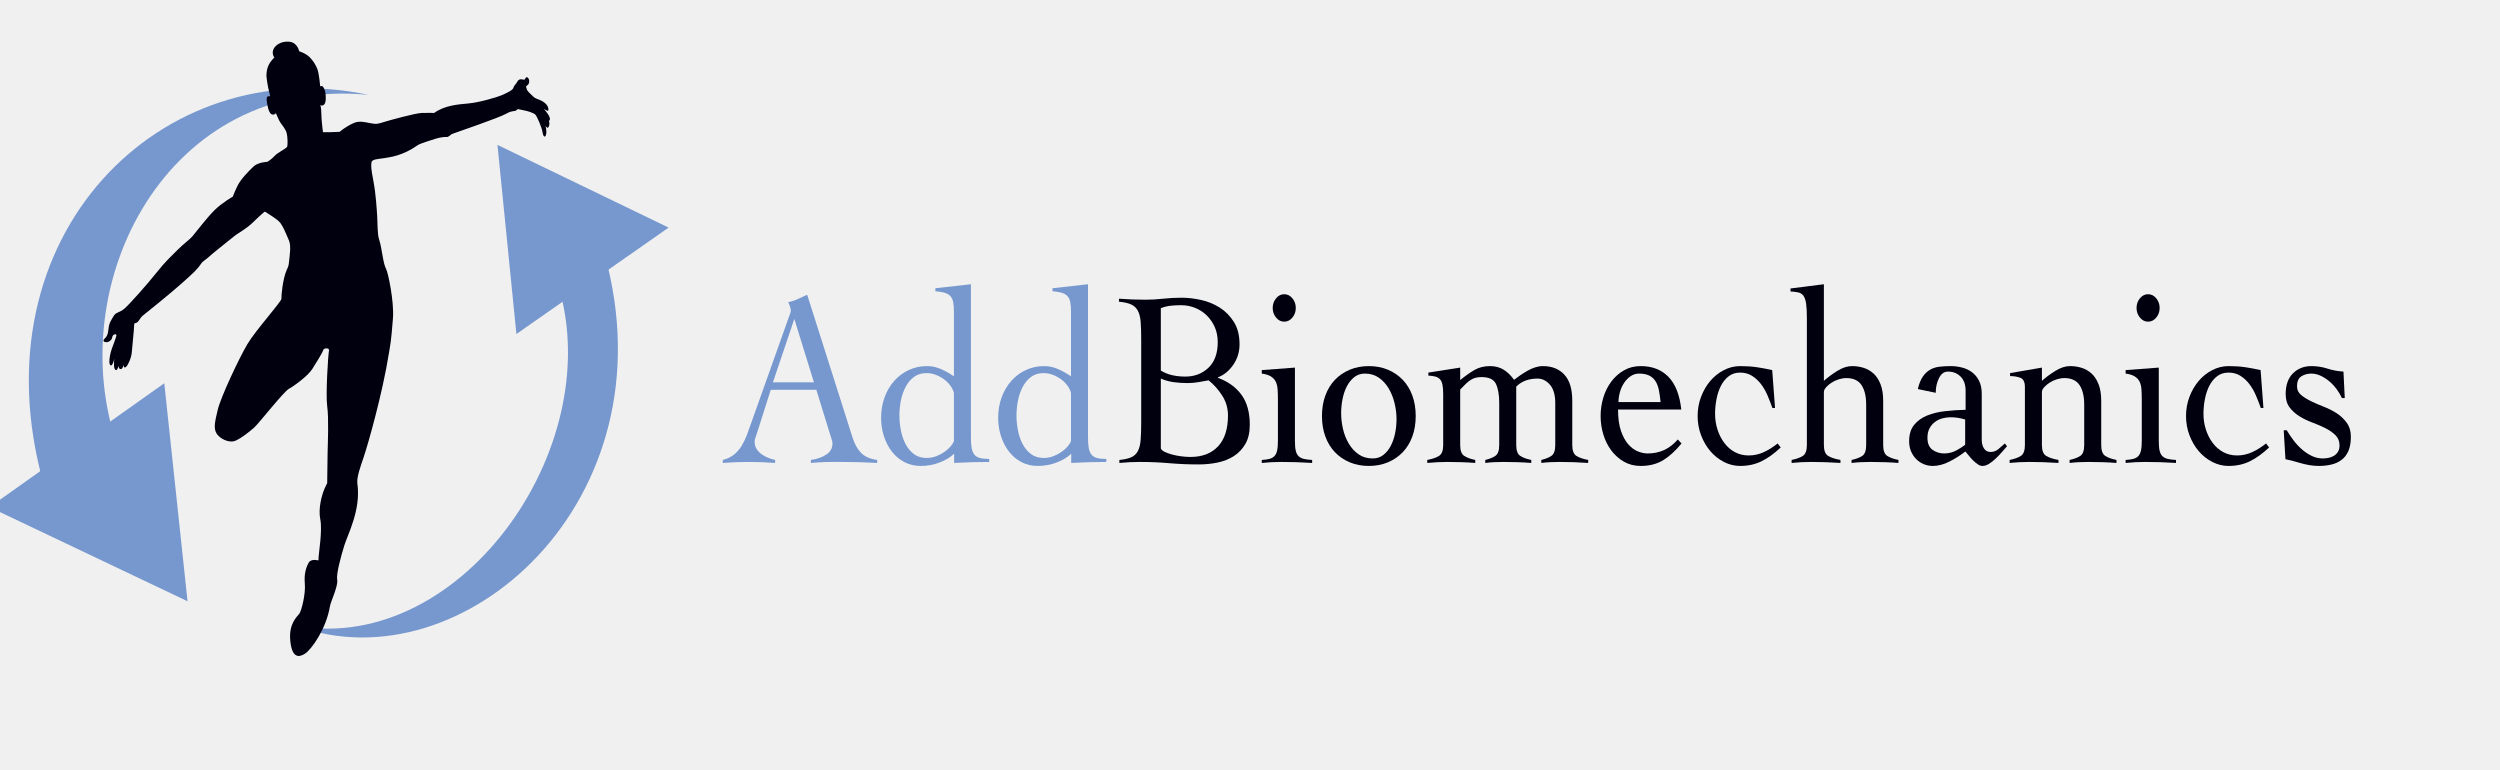
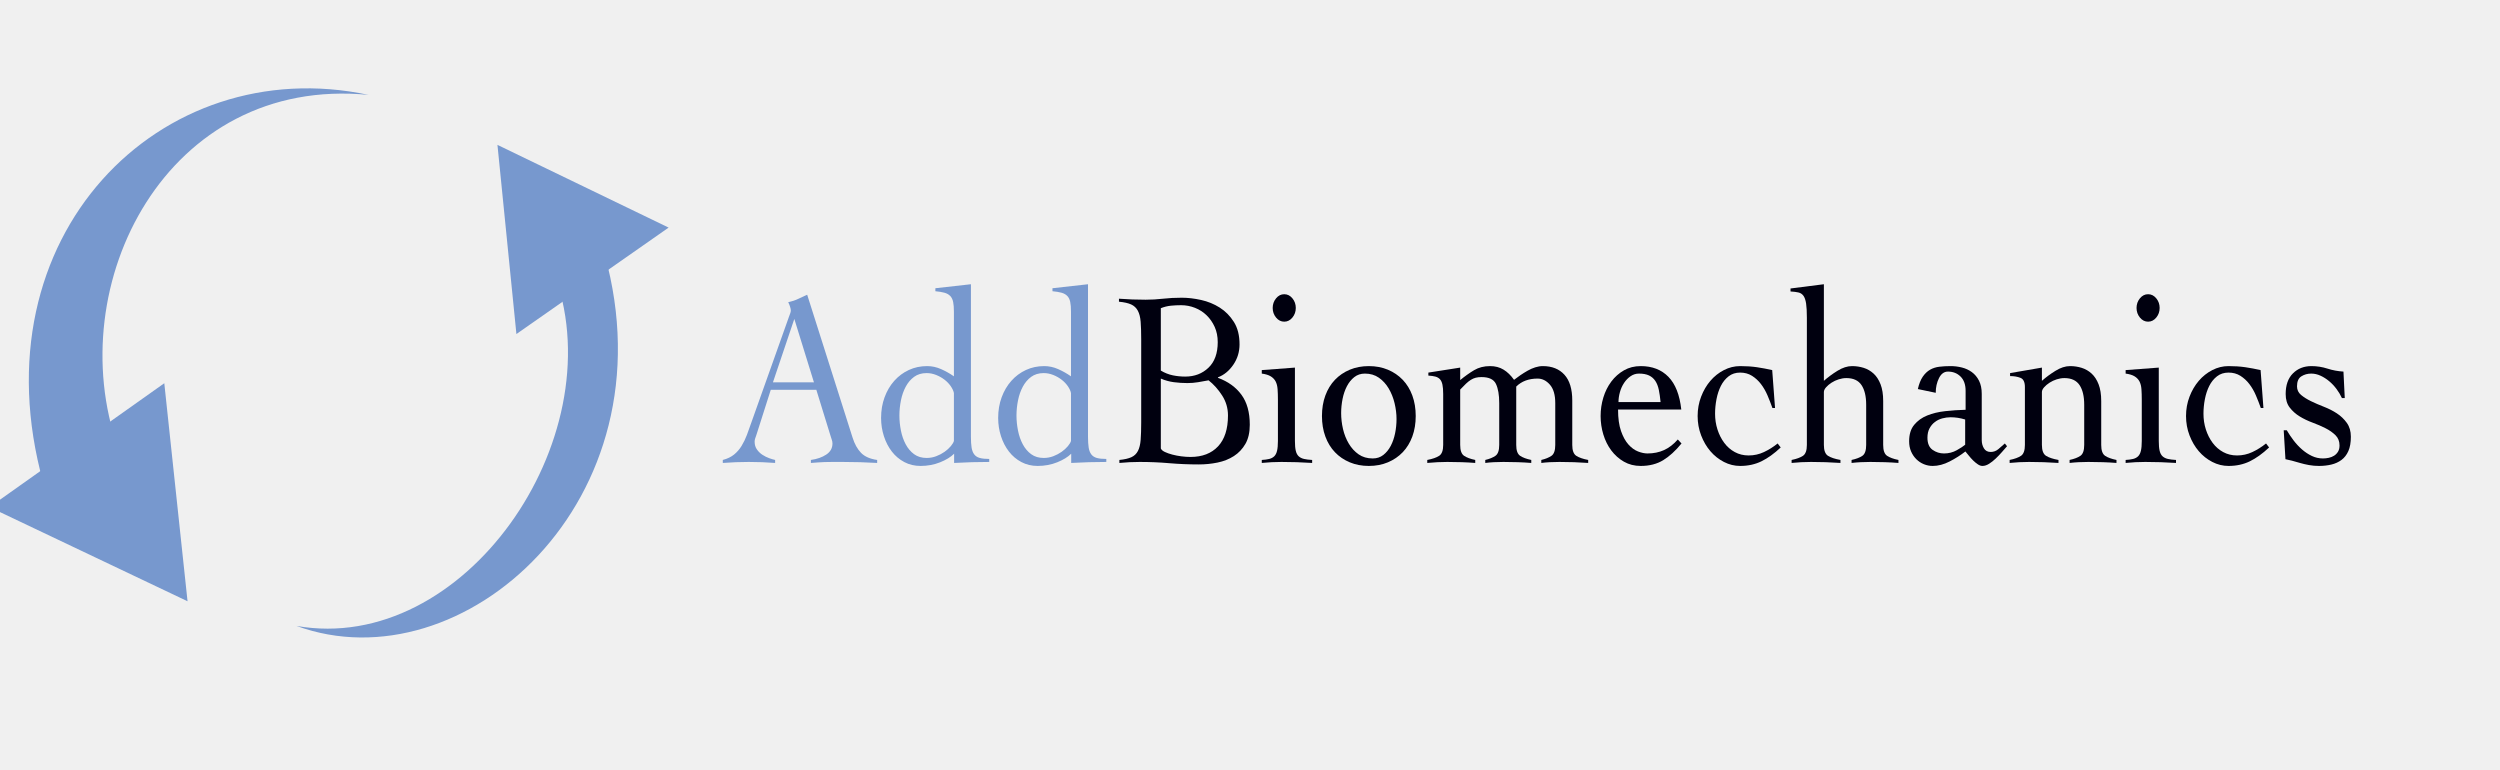
- <svg xmlns="http://www.w3.org/2000/svg" xmlns:xlink="http://www.w3.org/1999/xlink" width="562" height="173" viewBox="0 0 562 173" fill="none" version="1.1" id="svg3712">
+ <svg xmlns="http://www.w3.org/2000/svg" width="562" height="173" viewBox="0 0 562 173" fill="none" version="1.1" id="svg3712">
  <g clip-path="url(#clip0_123_2)" id="g3705">
    <path d="M42.16 135.165L-2.358 114L36.932 86.15L42.16 135.165Z" fill="#0D6EFD" id="path3663" style="fill:#7798ce;fill-opacity:1" />
    <path d="M82.86 21.331C37.542 16.91 13.649 63.867 26.489 100.546L9.723 108.494C-5.65 53.105 36.068 11.384 82.86 21.331Z" fill="#0D6EFD" id="path3665" style="fill:#7798ce;fill-opacity:1" />
    <path d="M111.827 32.567L150.306 51.163L116.088 75.091L111.827 32.567Z" fill="#0D6EFD" id="path3667" style="fill:#7798ce;fill-opacity:1" />
    <path d="M66.649 140.706C104.23 147.338 137.731 98.987 124.891 62.308L135.934 57.221C151.308 112.61 103.861 154.338 66.649 140.706Z" fill="#0D6EFD" id="path3669" style="fill:#7798ce;fill-opacity:1" />
    <path d="m 123.369,27.2 c 0.794,-0.486 -0.456,-1.956 -1.146,-2.765 0,0 1.009,0.784 1.055,0.304 0.052,-0.46 -0.163,-1.379 -1.575,-2.105 -0.781,-0.395 -1.302,-0.408 -1.849,-0.945 -0.547,-0.531 -1.296,-1.133 -1.432,-1.651 -0.137,-0.486 -0.345,-0.576 0.182,-0.913 0.345,-0.22 0.436,-0.874 0.319,-1.204 -0.247,-0.699 -0.684,-0.725 -0.866,-0.201 -0.091,0.278 -0.41,0.194 -0.736,0.117 -0.319,-0.058 -0.755,0.019 -0.957,0.408 -0.41,0.771 -0.794,0.913 -0.977,1.535 -0.117,0.505 -1.602,1.179 -2.552,1.606 -0.944,0.421 -5.065,1.651 -7.48,1.865 -2.396,0.22 -5.403,0.434 -7.76,2.143 0,0 -1.413,-0.058 -2.812,0 -1.393,0.045 -7.272,1.651 -8.47,2.033 -1.211,0.376 -1.686,0.55 -2.962,0.278 -1.296,-0.246 -2.604,-0.609 -3.835,-0.045 -1.979,0.881 -3.151,1.975 -3.151,1.975 0,0 -1.634,0.084 -2.22,0.084 h -1.549 c 0,0 -0.358,-2.869 -0.358,-4.119 0,-1.263 -0.221,-2.001 -0.221,-2.001 0,0 0.456,0.369 0.892,-0.155 0.436,-0.525 0.319,-1.71 0.273,-2.39 -0.046,-0.57 -0.462,-1.865 -0.977,-1.71 -0.117,0.045 -0.182,0.058 -0.221,0.071 0,-0.045 -0.273,-3.005 -0.658,-3.944 -0.345,-0.835 -0.892,-1.826 -1.823,-2.713 -0.534,-0.505 -1.361,-0.945 -2.233,-1.23 -0.182,-0.68 -0.736,-2.033 -2.279,-2.163 -1.868,-0.155 -3.45,0.9 -3.659,2.163 -0.091,0.661 0.117,1.114 0.345,1.379 -0.111,0.13 -0.234,0.246 -0.345,0.376 -1.048,1.146 -1.387,2.189 -1.439,3.659 -0.02,0.408 0.326,2.739 0.631,3.788 0.208,0.745 0.208,0.913 0.208,0.913 0,0 -0.736,-0.175 -0.781,0.453 -0.046,0.622 0.182,1.664 0.326,2.254 0.156,0.57 0.456,1.353 1.003,1.405 0.547,0.058 0.736,-0.324 0.736,-0.324 0,0 0.736,1.729 0.983,2.085 0.247,0.369 1.185,1.464 1.432,2.344 0.247,0.881 0.247,2.493 0.156,3.018 -0.091,0.525 -2.122,1.308 -2.936,2.254 -0.573,0.654 -1.549,1.25 -1.549,1.25 0,0 -2.07,0.058 -3.112,1.049 -1.029,0.984 -2.851,2.81 -3.587,4.319 -0.736,1.509 -1.068,2.454 -1.068,2.454 0,0 -2.396,1.36 -4.075,3.005 -1.686,1.664 -4.036,4.753 -5.039,5.958 -0.521,0.622 -1.934,1.638 -3.21,2.914 -1.575,1.6 -2.715,2.545 -4.863,5.252 -2.148,2.713 -6.068,7.078 -7.161,8.036 -1.113,0.958 -1.894,0.771 -2.415,1.638 -0.566,0.971 -1.055,1.554 -1.185,2.934 -0.072,0.855 -0.221,1.224 -0.384,1.58 -0.221,0.453 -0.71,0.706 -0.736,1.004 -0.026,0.324 0.384,0.369 0.592,0.408 0.319,0.058 1.211,-0.278 1.348,-1.03 0.156,-0.945 0.977,-0.835 0.977,-0.576 0,0.259 -0.703,2.189 -1.029,3.031 -0.397,1.056 -0.592,2.415 -0.573,3.044 0.02,0.486 0.254,1.004 0.573,0.622 0.345,-0.376 0.534,-1.379 0.534,-1.379 0,0 -0.091,0.945 -0.052,1.684 0.072,0.926 0.671,1.425 1.009,-0.104 0,0 0,0.771 0.508,0.751 0.495,-0.026 0.631,-1.075 0.631,-1.075 -0.052,0.706 0.273,0.945 0.703,0.421 0.293,-0.35 1.055,-1.859 1.146,-3.193 0.091,-1.334 0.508,-4.993 0.508,-5.783 0,-0.797 0.117,-0.635 0.547,-0.797 0.482,-0.155 0.755,-1.056 1.393,-1.58 0.645,-0.531 6.022,-4.818 8.574,-7.097 2.741,-2.454 3.626,-3.206 4.557,-4.604 0.326,-0.525 1.081,-0.9 1.732,-1.515 0.658,-0.654 4.388,-3.568 5.54,-4.52 1.146,-0.958 2.812,-1.684 4.446,-3.309 1.634,-1.606 2.598,-2.364 2.598,-2.364 0,0 2.324,1.405 3.177,2.208 0.866,0.809 1.686,3.031 2.253,4.293 0.547,1.276 0.117,3.523 0.026,4.695 -0.111,1.179 -0.247,1.289 -0.508,1.859 -0.931,2.085 -1.256,5.899 -1.211,6.534 0.052,0.622 -5.814,7.097 -7.669,10.238 -1.868,3.16 -6.002,11.948 -6.653,14.745 -0.631,2.694 -0.983,4.099 -0.273,5.291 0.703,1.204 2.897,2.292 4.316,1.625 1.432,-0.661 2.878,-1.839 4.154,-2.934 0.931,-0.797 6.666,-8.108 7.786,-8.697 1.12,-0.596 4.316,-2.934 5.254,-4.436 1.055,-1.71 2.194,-3.439 2.526,-4.378 0.137,-0.369 1.413,-0.479 1.25,0.22 -0.182,0.699 -0.781,9.966 -0.397,12.556 0.371,2.59 0.137,8.218 0.085,10.394 -0.052,2.189 -0.052,5.673 -0.091,6.774 -0.02,0.259 0.085,-0.233 -0.566,1.23 -0.645,1.451 -1.497,4.552 -0.983,6.987 0.495,2.454 -0.358,7.654 -0.384,8.438 l -0.026,0.784 c 0,0 -1.602,-0.46 -2.168,0.46 -0.547,0.913 -1.113,2.454 -0.905,4.727 0.221,2.279 -0.729,6.074 -1.211,6.754 -0.462,0.68 -2.441,2.176 -2.057,6.107 0.371,3.918 1.934,3.834 3.372,2.869 1.439,-0.971 4.726,-5.569 5.553,-10.653 0.163,-0.984 1.868,-4.54 1.621,-5.874 -0.247,-1.353 0.846,-5.291 1.602,-7.758 0.755,-2.48 3.769,-7.991 2.936,-13.89 -0.189,-1.425 0.703,-3.86 1.328,-5.699 1.12,-3.244 4.362,-14.862 5.722,-23.403 0.358,-2.26 0.495,-2.318 0.944,-8.036 0.299,-3.743 -1.081,-10.277 -1.523,-11.093 -0.768,-1.438 -0.866,-4.436 -1.595,-6.702 -0.41,-1.263 -0.326,-3.898 -0.43,-5.304 -0.091,-1.405 -0.293,-4.954 -0.84,-7.777 -0.547,-2.81 -0.547,-3.49 -0.436,-4.222 0.091,-0.725 1.602,-0.745 2.871,-0.945 1.25,-0.22 4.075,-0.46 7.571,-2.94 0.456,-0.33 3.06,-1.133 3.906,-1.399 0.846,-0.278 1.979,-0.46 2.487,-0.408 0.495,0.058 0.931,-0.505 1.23,-0.661 0.293,-0.155 10.683,-3.639 12.409,-4.669 1.191,-0.706 1.849,-0.33 2.142,-0.725 0.273,-0.369 0.534,-0.13 1.484,0.026 0.957,0.155 2.305,0.596 2.715,0.971 0.397,0.376 1.523,3.044 1.621,3.918 0.111,0.881 0.521,1.425 0.768,0.725 0.299,-0.874 -0.091,-2.105 -0.091,-2.105 0,0 0.117,0.22 0.371,0.421 0.254,0.22 0.729,-0.706 0.41,-1.476" id="svg_29" style="fill:url(#linearGradient7063);fill-opacity:1;stroke-width:0.649" />
    <g id="g3536" transform="matrix(1.531729,0,0,1.75336,154.9626,-305.0196)">
      <path d="m 15.407,214.853 -3.137,8.128 h 6.017 z m -3.456,9.088 -2.112,5.792 c -0.065,0.171 -0.124,0.32 -0.177,0.448 -0.053,0.128 -0.079,0.267 -0.079,0.416 0,0.384 0.112,0.715 0.336,0.992 0.224,0.277 0.496,0.507 0.816,0.688 0.319,0.181 0.649,0.325 0.992,0.432 0.34,0.107 0.629,0.181 0.864,0.224 v 0.384 c -0.64,-0.043 -1.28,-0.075 -1.92,-0.096 -0.64,-0.021 -1.292,-0.032 -1.953,-0.032 -0.639,0 -1.263,0.011 -1.871,0.032 -0.608,0.021 -1.253,0.053 -1.936,0.096 v -0.384 c 0.66,-0.149 1.211,-0.379 1.648,-0.688 0.436,-0.309 0.805,-0.677 1.103,-1.104 0.3,-0.427 0.56,-0.896 0.784,-1.408 0.225,-0.512 0.443,-1.045 0.656,-1.6 l 5.537,-13.6 c 0.064,-0.149 0.123,-0.288 0.176,-0.416 0.053,-0.128 0.08,-0.245 0.08,-0.352 0,-0.107 -0.037,-0.267 -0.112,-0.48 -0.075,-0.213 -0.167,-0.405 -0.272,-0.576 0.555,-0.107 1.035,-0.245 1.44,-0.416 0.405,-0.171 0.853,-0.352 1.344,-0.544 l 6.656,18.304 c 0.299,0.832 0.713,1.488 1.248,1.968 0.532,0.48 1.323,0.784 2.368,0.912 v 0.384 c -0.855,-0.043 -1.691,-0.075 -2.513,-0.096 -0.82,-0.021 -1.679,-0.032 -2.575,-0.032 h -1.504 c -0.428,0 -0.812,0.005 -1.152,0.016 -0.341,0.011 -0.667,0.027 -0.976,0.048 -0.309,0.021 -0.645,0.043 -1.008,0.064 v -0.384 c 0.896,-0.107 1.648,-0.336 2.256,-0.688 0.608,-0.352 0.912,-0.827 0.912,-1.424 0,-0.171 -0.037,-0.341 -0.112,-0.512 -0.075,-0.171 -0.133,-0.331 -0.177,-0.48 l -2.079,-5.888 z" fill="#ffffff" id="path364" style="fill:#7798ce;fill-opacity:1;stroke-width:1.333" />
      <path d="m 38.83,224.357 c -0.064,-0.277 -0.219,-0.571 -0.464,-0.88 -0.245,-0.309 -0.549,-0.587 -0.912,-0.832 -0.364,-0.245 -0.773,-0.448 -1.232,-0.608 -0.46,-0.16 -0.923,-0.24 -1.392,-0.24 -0.725,0 -1.339,0.16 -1.84,0.48 -0.501,0.32 -0.912,0.741 -1.232,1.264 -0.32,0.523 -0.556,1.109 -0.704,1.76 -0.149,0.651 -0.224,1.296 -0.224,1.936 0,0.64 0.075,1.285 0.224,1.936 0.148,0.651 0.384,1.237 0.704,1.76 0.32,0.523 0.731,0.944 1.232,1.264 0.501,0.32 1.115,0.48 1.84,0.48 0.491,0 0.96,-0.075 1.408,-0.224 0.448,-0.149 0.852,-0.336 1.216,-0.56 0.363,-0.224 0.667,-0.464 0.912,-0.72 0.245,-0.256 0.4,-0.48 0.464,-0.672 z m 2.496,5.6 c 0,0.555 0.032,1.013 0.096,1.376 0.064,0.363 0.192,0.656 0.383,0.88 0.193,0.224 0.465,0.379 0.817,0.464 0.351,0.085 0.816,0.128 1.392,0.128 v 0.384 c -0.853,0 -1.703,0.011 -2.545,0.032 -0.841,0.021 -1.711,0.053 -2.608,0.096 v -1.184 c -0.491,0.427 -1.177,0.795 -2.063,1.104 -0.885,0.309 -1.84,0.464 -2.864,0.464 -0.875,0 -1.669,-0.165 -2.384,-0.496 -0.715,-0.331 -1.323,-0.779 -1.824,-1.344 -0.501,-0.565 -0.891,-1.221 -1.168,-1.968 -0.277,-0.747 -0.416,-1.525 -0.416,-2.336 0,-0.96 0.169,-1.845 0.512,-2.656 0.341,-0.811 0.815,-1.515 1.424,-2.112 0.608,-0.597 1.323,-1.061 2.144,-1.392 0.82,-0.331 1.712,-0.496 2.672,-0.496 0.704,0 1.387,0.128 2.048,0.384 0.661,0.256 1.291,0.565 1.888,0.928 v -8.288 c 0,-0.512 -0.037,-0.928 -0.112,-1.248 -0.076,-0.32 -0.219,-0.576 -0.432,-0.768 -0.213,-0.192 -0.496,-0.331 -0.848,-0.416 -0.352,-0.085 -0.796,-0.149 -1.328,-0.192 v -0.384 l 5.216,-0.512 z" fill="#ffffff" id="path366" style="fill:#7798ce;fill-opacity:1;stroke-width:1.333" />
      <path d="m 56.013,224.357 c -0.064,-0.277 -0.219,-0.571 -0.464,-0.88 -0.245,-0.309 -0.549,-0.587 -0.912,-0.832 -0.364,-0.245 -0.773,-0.448 -1.232,-0.608 -0.46,-0.16 -0.923,-0.24 -1.392,-0.24 -0.725,0 -1.339,0.16 -1.84,0.48 -0.501,0.32 -0.912,0.741 -1.232,1.264 -0.32,0.523 -0.556,1.109 -0.704,1.76 -0.149,0.651 -0.224,1.296 -0.224,1.936 0,0.64 0.075,1.285 0.224,1.936 0.148,0.651 0.384,1.237 0.704,1.76 0.32,0.523 0.731,0.944 1.232,1.264 0.501,0.32 1.115,0.48 1.84,0.48 0.491,0 0.96,-0.075 1.408,-0.224 0.448,-0.149 0.852,-0.336 1.216,-0.56 0.363,-0.224 0.667,-0.464 0.912,-0.72 0.245,-0.256 0.4,-0.48 0.464,-0.672 z m 2.496,5.6 c 0,0.555 0.032,1.013 0.096,1.376 0.064,0.363 0.192,0.656 0.383,0.88 0.193,0.224 0.465,0.379 0.817,0.464 0.351,0.085 0.816,0.128 1.392,0.128 v 0.384 c -0.853,0 -1.703,0.011 -2.545,0.032 -0.841,0.021 -1.711,0.053 -2.608,0.096 v -1.184 c -0.491,0.427 -1.177,0.795 -2.063,1.104 -0.885,0.309 -1.84,0.464 -2.864,0.464 -0.875,0 -1.669,-0.165 -2.384,-0.496 -0.715,-0.331 -1.323,-0.779 -1.824,-1.344 -0.501,-0.565 -0.891,-1.221 -1.168,-1.968 -0.277,-0.747 -0.416,-1.525 -0.416,-2.336 0,-0.96 0.169,-1.845 0.512,-2.656 0.341,-0.811 0.815,-1.515 1.424,-2.112 0.608,-0.597 1.323,-1.061 2.144,-1.392 0.82,-0.331 1.712,-0.496 2.672,-0.496 0.704,0 1.387,0.128 2.048,0.384 0.661,0.256 1.291,0.565 1.888,0.928 v -8.288 c 0,-0.512 -0.037,-0.928 -0.112,-1.248 -0.076,-0.32 -0.219,-0.576 -0.432,-0.768 -0.213,-0.192 -0.496,-0.331 -0.848,-0.416 -0.352,-0.085 -0.796,-0.149 -1.328,-0.192 v -0.384 l 5.216,-0.512 z" fill="#ffffff" id="path368" style="fill:#7798ce;fill-opacity:1;stroke-width:1.333" />
      <path d="m 69.197,231.461 c 0.084,0.171 0.283,0.32 0.592,0.448 0.309,0.128 0.672,0.24 1.088,0.336 0.416,0.096 0.857,0.171 1.328,0.224 0.468,0.053 0.916,0.08 1.344,0.08 1.728,0 3.076,-0.453 4.048,-1.36 0.969,-0.907 1.456,-2.224 1.456,-3.952 0,-0.939 -0.288,-1.797 -0.864,-2.576 -0.576,-0.779 -1.239,-1.424 -1.984,-1.936 -0.512,0.085 -1.024,0.165 -1.536,0.24 -0.512,0.075 -1.035,0.112 -1.568,0.112 -0.661,0 -1.323,-0.037 -1.985,-0.112 -0.661,-0.075 -1.3,-0.229 -1.919,-0.464 z m 0,-9.984 c 0.576,0.299 1.163,0.501 1.76,0.608 0.597,0.107 1.205,0.16 1.824,0.16 1.365,0 2.5,-0.379 3.408,-1.136 0.907,-0.757 1.36,-1.851 1.36,-3.28 0,-0.725 -0.151,-1.376 -0.448,-1.952 -0.299,-0.576 -0.693,-1.072 -1.184,-1.488 -0.491,-0.416 -1.061,-0.736 -1.712,-0.96 -0.651,-0.224 -1.328,-0.336 -2.033,-0.336 -0.511,0 -1.012,0.021 -1.503,0.064 -0.492,0.043 -0.981,0.149 -1.472,0.32 z m -2.88,-4.032 c 0,-0.896 -0.028,-1.637 -0.08,-2.224 -0.053,-0.587 -0.192,-1.061 -0.416,-1.424 -0.224,-0.363 -0.549,-0.629 -0.976,-0.8 -0.427,-0.171 -1.024,-0.288 -1.792,-0.352 v -0.384 c 0.661,0.043 1.312,0.075 1.951,0.096 0.641,0.021 1.292,0.032 1.953,0.032 0.853,0 1.707,-0.043 2.56,-0.128 0.853,-0.085 1.769,-0.128 2.752,-0.128 0.896,0 1.84,0.096 2.832,0.288 0.992,0.192 1.903,0.517 2.735,0.976 0.833,0.459 1.527,1.072 2.081,1.84 0.555,0.768 0.832,1.728 0.832,2.88 0,0.96 -0.304,1.829 -0.913,2.608 -0.608,0.779 -1.359,1.317 -2.255,1.616 v 0.064 c 1.472,0.469 2.619,1.189 3.44,2.16 0.82,0.971 1.232,2.256 1.232,3.856 0,0.981 -0.213,1.797 -0.64,2.448 -0.428,0.651 -0.992,1.173 -1.696,1.568 -0.704,0.395 -1.504,0.672 -2.4,0.832 -0.896,0.16 -1.813,0.24 -2.752,0.24 -1.472,0 -2.919,-0.053 -4.336,-0.16 -1.42,-0.108 -2.864,-0.16 -4.336,-0.16 -0.491,0 -0.987,0.011 -1.488,0.032 -0.501,0.02 -0.997,0.053 -1.489,0.096 v -0.384 c 0.748,-0.064 1.333,-0.181 1.761,-0.352 0.427,-0.171 0.745,-0.437 0.959,-0.8 0.215,-0.363 0.348,-0.837 0.401,-1.424 0.052,-0.587 0.08,-1.328 0.08,-2.224 z" id="path370" style="fill:#00000f;fill-opacity:1;stroke-width:1.333" />
      <path d="m 87.309,211.685 c 0.471,0 0.869,0.176 1.2,0.528 0.331,0.352 0.496,0.763 0.496,1.232 0,0.469 -0.165,0.88 -0.496,1.232 -0.331,0.352 -0.729,0.528 -1.2,0.528 -0.469,0 -0.868,-0.176 -1.199,-0.528 -0.331,-0.352 -0.496,-0.763 -0.496,-1.232 0,-0.469 0.165,-0.88 0.496,-1.232 0.331,-0.352 0.729,-0.528 1.199,-0.528 m -0.927,13.536 c 0,-0.512 -0.017,-0.965 -0.048,-1.36 -0.033,-0.395 -0.129,-0.725 -0.288,-0.992 -0.16,-0.267 -0.401,-0.485 -0.72,-0.656 -0.321,-0.171 -0.759,-0.288 -1.313,-0.352 v -0.448 l 4.865,-0.32 v 9.408 c 0,0.533 0.041,0.955 0.127,1.264 0.085,0.309 0.229,0.544 0.433,0.704 0.201,0.16 0.463,0.272 0.784,0.336 0.32,0.064 0.715,0.107 1.183,0.128 v 0.384 c -0.747,-0.043 -1.499,-0.076 -2.256,-0.096 -0.757,-0.021 -1.509,-0.032 -2.256,-0.032 -0.491,0 -0.971,0.011 -1.44,0.032 -0.469,0.02 -0.949,0.053 -1.44,0.096 v -0.384 c 0.428,-0.021 0.789,-0.064 1.089,-0.128 0.297,-0.064 0.543,-0.176 0.735,-0.336 0.192,-0.16 0.332,-0.395 0.416,-0.704 0.085,-0.309 0.129,-0.731 0.129,-1.264 z" id="path372" style="fill:#00000f;fill-opacity:1;stroke-width:1.333" />
      <path d="m 99.149,221.861 c -0.597,0 -1.115,0.149 -1.552,0.448 -0.437,0.3 -0.8,0.688 -1.087,1.168 -0.288,0.48 -0.501,1.024 -0.641,1.632 -0.137,0.608 -0.207,1.211 -0.207,1.808 0,0.683 0.089,1.365 0.271,2.048 0.181,0.683 0.465,1.307 0.849,1.872 0.384,0.565 0.863,1.024 1.44,1.376 0.575,0.352 1.268,0.528 2.079,0.528 0.597,0 1.115,-0.149 1.552,-0.448 0.437,-0.299 0.8,-0.688 1.089,-1.168 0.288,-0.48 0.5,-1.019 0.639,-1.616 0.139,-0.596 0.208,-1.204 0.208,-1.824 0,-0.66 -0.096,-1.339 -0.287,-2.032 -0.193,-0.693 -0.481,-1.323 -0.865,-1.888 -0.384,-0.565 -0.863,-1.024 -1.44,-1.376 -0.576,-0.352 -1.259,-0.528 -2.048,-0.528 m 0.577,-0.96 c 1.023,0 1.956,0.155 2.799,0.464 0.843,0.309 1.568,0.741 2.176,1.296 0.608,0.555 1.077,1.228 1.409,2.016 0.329,0.789 0.496,1.664 0.496,2.624 0,0.96 -0.167,1.836 -0.496,2.624 -0.332,0.789 -0.801,1.461 -1.409,2.016 -0.608,0.556 -1.333,0.987 -2.176,1.296 -0.843,0.309 -1.776,0.464 -2.799,0.464 -1.025,0 -1.959,-0.155 -2.801,-0.464 -0.843,-0.309 -1.568,-0.74 -2.176,-1.296 -0.608,-0.555 -1.076,-1.227 -1.407,-2.016 -0.332,-0.788 -0.497,-1.664 -0.497,-2.624 0,-0.96 0.165,-1.835 0.497,-2.624 0.331,-0.788 0.799,-1.461 1.407,-2.016 0.608,-0.555 1.333,-0.987 2.176,-1.296 0.843,-0.309 1.776,-0.464 2.801,-0.464" id="path374" style="fill:#00000f;fill-opacity:1;stroke-width:1.333" />
      <path d="m 113.133,231.013 c 0,0.704 0.192,1.168 0.576,1.392 0.384,0.224 0.928,0.4 1.632,0.528 v 0.384 c -0.62,-0.043 -1.275,-0.076 -1.968,-0.096 -0.693,-0.021 -1.403,-0.032 -2.128,-0.032 -0.491,0 -0.972,0.011 -1.44,0.032 -0.469,0.02 -0.972,0.053 -1.504,0.096 v -0.384 c 0.768,-0.128 1.349,-0.304 1.744,-0.528 0.393,-0.224 0.592,-0.688 0.592,-1.392 v -6.528 c 0,-0.512 -0.037,-0.917 -0.112,-1.216 -0.076,-0.299 -0.197,-0.528 -0.368,-0.688 -0.171,-0.16 -0.395,-0.272 -0.672,-0.336 -0.277,-0.064 -0.619,-0.107 -1.024,-0.128 v -0.384 l 4.672,-0.64 v 1.6 c 0.683,-0.491 1.36,-0.912 2.032,-1.264 0.672,-0.352 1.456,-0.528 2.352,-0.528 0.747,0 1.403,0.149 1.968,0.448 0.564,0.299 1.083,0.736 1.552,1.312 0.277,-0.192 0.587,-0.389 0.928,-0.592 0.341,-0.203 0.693,-0.395 1.056,-0.576 0.361,-0.181 0.736,-0.325 1.12,-0.432 0.384,-0.107 0.757,-0.16 1.12,-0.16 1.344,0 2.4,0.368 3.168,1.104 0.768,0.736 1.152,1.84 1.152,3.312 v 5.696 c 0,0.704 0.196,1.168 0.592,1.392 0.395,0.224 0.976,0.4 1.744,0.528 v 0.384 c -0.683,-0.043 -1.376,-0.076 -2.08,-0.096 -0.704,-0.021 -1.419,-0.032 -2.144,-0.032 -0.491,0 -0.96,0.011 -1.408,0.032 -0.448,0.02 -0.864,0.053 -1.248,0.096 v -0.384 c 0.619,-0.128 1.115,-0.304 1.488,-0.528 0.373,-0.224 0.56,-0.688 0.56,-1.392 v -5.376 c 0,-1.045 -0.261,-1.829 -0.784,-2.352 -0.524,-0.523 -1.125,-0.784 -1.808,-0.784 -1.301,0 -2.347,0.341 -3.136,1.024 v 7.488 c 0,0.704 0.192,1.168 0.576,1.392 0.384,0.224 0.928,0.4 1.632,0.528 v 0.384 c -0.62,-0.043 -1.275,-0.076 -1.968,-0.096 -0.693,-0.021 -1.403,-0.032 -2.128,-0.032 -0.491,0 -0.96,0.011 -1.408,0.032 -0.448,0.02 -0.864,0.053 -1.248,0.096 v -0.384 c 0.619,-0.128 1.115,-0.304 1.488,-0.528 0.372,-0.224 0.56,-0.688 0.56,-1.392 v -5.376 c 0,-1.045 -0.16,-1.861 -0.48,-2.448 -0.32,-0.587 -1.024,-0.88 -2.112,-0.88 -0.32,0 -0.604,0.027 -0.848,0.08 -0.245,0.053 -0.485,0.144 -0.72,0.272 -0.235,0.128 -0.476,0.293 -0.72,0.496 -0.245,0.203 -0.528,0.453 -0.848,0.752 z" id="path376" style="fill:#00000f;fill-opacity:1;stroke-width:1.333" />
      <path d="m 142.541,225.509 c -0.064,-0.576 -0.149,-1.093 -0.255,-1.552 -0.108,-0.459 -0.279,-0.843 -0.513,-1.152 -0.235,-0.309 -0.543,-0.544 -0.927,-0.704 -0.385,-0.16 -0.876,-0.24 -1.473,-0.24 -0.448,0 -0.86,0.112 -1.232,0.336 -0.373,0.224 -0.693,0.512 -0.96,0.864 -0.267,0.352 -0.469,0.747 -0.608,1.184 -0.139,0.437 -0.208,0.859 -0.208,1.264 z m -6.24,0.96 c 0,1.109 0.144,2.027 0.433,2.752 0.287,0.725 0.649,1.301 1.087,1.728 0.437,0.427 0.907,0.725 1.409,0.896 0.5,0.171 0.964,0.256 1.392,0.256 0.895,0 1.705,-0.144 2.431,-0.432 0.725,-0.288 1.397,-0.741 2.016,-1.36 l 0.545,0.512 c -0.876,0.939 -1.772,1.653 -2.689,2.144 -0.917,0.489 -2.016,0.736 -3.296,0.736 -0.917,0 -1.739,-0.181 -2.464,-0.544 -0.725,-0.363 -1.344,-0.843 -1.856,-1.44 -0.512,-0.597 -0.901,-1.28 -1.168,-2.048 -0.267,-0.768 -0.4,-1.557 -0.4,-2.368 0,-0.811 0.133,-1.6 0.4,-2.368 0.267,-0.768 0.656,-1.451 1.168,-2.048 0.512,-0.597 1.131,-1.077 1.856,-1.44 0.725,-0.363 1.547,-0.544 2.464,-0.544 1.685,0 3.041,0.459 4.064,1.376 1.024,0.917 1.653,2.315 1.888,4.192 z" id="path378" style="fill:#00000f;fill-opacity:1;stroke-width:1.333" />
      <path d="m 158.956,226.277 c -0.213,-0.533 -0.453,-1.072 -0.72,-1.616 -0.267,-0.544 -0.587,-1.029 -0.96,-1.456 -0.373,-0.427 -0.811,-0.779 -1.312,-1.056 -0.501,-0.277 -1.084,-0.416 -1.744,-0.416 -0.661,0 -1.228,0.16 -1.696,0.48 -0.469,0.32 -0.848,0.731 -1.136,1.232 -0.288,0.501 -0.501,1.067 -0.64,1.696 -0.14,0.629 -0.208,1.253 -0.208,1.872 0,0.704 0.116,1.376 0.352,2.016 0.235,0.64 0.565,1.211 0.992,1.712 0.427,0.501 0.944,0.896 1.552,1.184 0.608,0.288 1.284,0.432 2.032,0.432 0.789,0 1.536,-0.144 2.24,-0.432 0.704,-0.288 1.376,-0.656 2.016,-1.104 l 0.448,0.512 c -0.96,0.789 -1.904,1.381 -2.832,1.776 -0.928,0.395 -1.968,0.592 -3.12,0.592 -0.832,0 -1.627,-0.171 -2.384,-0.512 -0.757,-0.341 -1.419,-0.8 -1.984,-1.376 -0.565,-0.576 -1.019,-1.253 -1.36,-2.032 -0.341,-0.779 -0.512,-1.605 -0.512,-2.48 0,-0.875 0.171,-1.701 0.512,-2.48 0.341,-0.779 0.795,-1.456 1.36,-2.032 0.565,-0.576 1.227,-1.035 1.984,-1.376 0.757,-0.341 1.552,-0.512 2.384,-0.512 0.896,0 1.716,0.048 2.464,0.144 0.745,0.096 1.493,0.219 2.24,0.368 l 0.416,4.864 z" id="path380" style="fill:#00000f;fill-opacity:1;stroke-width:1.333" />
      <path d="m 177.452,233.317 c -0.619,-0.043 -1.28,-0.076 -1.984,-0.096 -0.704,-0.021 -1.419,-0.032 -2.144,-0.032 -0.491,0 -0.965,0.011 -1.424,0.032 -0.459,0.02 -0.901,0.053 -1.328,0.096 v -0.384 c 0.683,-0.128 1.211,-0.304 1.584,-0.528 0.373,-0.224 0.56,-0.688 0.56,-1.392 v -5.152 c 0,-1.088 -0.229,-1.931 -0.687,-2.528 -0.46,-0.597 -1.201,-0.896 -2.225,-0.896 -0.363,0 -0.736,0.053 -1.12,0.16 -0.384,0.107 -0.736,0.251 -1.056,0.432 -0.319,0.181 -0.587,0.379 -0.8,0.592 -0.213,0.213 -0.32,0.416 -0.32,0.608 v 6.784 c 0,0.704 0.203,1.168 0.608,1.392 0.405,0.224 1.013,0.4 1.824,0.528 v 0.384 c -0.725,-0.043 -1.445,-0.076 -2.16,-0.096 -0.715,-0.021 -1.435,-0.032 -2.16,-0.032 -0.491,0 -0.965,0.011 -1.423,0.032 -0.46,0.02 -0.935,0.053 -1.425,0.096 v -0.384 c 0.725,-0.128 1.28,-0.304 1.664,-0.528 0.384,-0.224 0.576,-0.688 0.576,-1.392 v -16.32 c 0,-0.768 -0.037,-1.371 -0.112,-1.808 -0.075,-0.437 -0.203,-0.768 -0.384,-0.992 -0.181,-0.224 -0.427,-0.368 -0.736,-0.432 -0.309,-0.064 -0.699,-0.107 -1.168,-0.128 v -0.384 l 4.896,-0.544 v 12.384 c 0.577,-0.448 1.237,-0.875 1.984,-1.28 0.747,-0.405 1.461,-0.608 2.144,-0.608 0.597,0 1.168,0.075 1.712,0.224 0.544,0.149 1.029,0.395 1.456,0.736 0.427,0.341 0.768,0.8 1.024,1.376 0.257,0.576 0.384,1.291 0.384,2.144 v 5.632 c 0,0.704 0.192,1.168 0.576,1.392 0.384,0.224 0.939,0.4 1.664,0.528 z" id="path382" style="fill:#00000f;fill-opacity:1;stroke-width:1.333" />
      <path d="m 187.244,227.749 c -0.704,-0.192 -1.419,-0.288 -2.143,-0.288 -0.407,0 -0.812,0.048 -1.217,0.144 -0.405,0.096 -0.768,0.252 -1.088,0.464 -0.32,0.213 -0.581,0.485 -0.784,0.816 -0.203,0.331 -0.304,0.731 -0.304,1.2 0,0.725 0.251,1.244 0.752,1.552 0.501,0.309 1.061,0.464 1.68,0.464 0.683,0 1.307,-0.139 1.872,-0.416 0.565,-0.277 0.976,-0.512 1.232,-0.704 z m -6.944,-3.904 c 0.171,-0.661 0.411,-1.189 0.72,-1.584 0.308,-0.395 0.667,-0.693 1.072,-0.896 0.404,-0.203 0.864,-0.331 1.376,-0.384 0.512,-0.053 1.056,-0.08 1.633,-0.08 0.553,0 1.103,0.059 1.647,0.176 0.544,0.117 1.035,0.315 1.472,0.592 0.437,0.277 0.789,0.645 1.056,1.104 0.267,0.459 0.4,1.019 0.4,1.68 v 5.92 c 0,0.405 0.107,0.764 0.32,1.072 0.213,0.309 0.544,0.464 0.992,0.464 0.427,0 0.805,-0.123 1.136,-0.368 0.331,-0.245 0.645,-0.485 0.944,-0.72 l 0.32,0.352 c -0.213,0.213 -0.464,0.464 -0.752,0.752 -0.288,0.288 -0.592,0.565 -0.912,0.832 -0.32,0.268 -0.645,0.491 -0.976,0.672 -0.331,0.181 -0.656,0.272 -0.976,0.272 -0.213,0 -0.437,-0.069 -0.671,-0.208 -0.236,-0.139 -0.465,-0.304 -0.689,-0.496 -0.224,-0.192 -0.432,-0.395 -0.624,-0.608 -0.192,-0.213 -0.363,-0.395 -0.512,-0.544 -0.683,0.469 -1.451,0.896 -2.304,1.28 -0.853,0.384 -1.685,0.576 -2.496,0.576 -0.448,0 -0.88,-0.075 -1.296,-0.224 -0.416,-0.149 -0.784,-0.363 -1.104,-0.64 -0.32,-0.277 -0.576,-0.608 -0.768,-0.992 -0.192,-0.384 -0.288,-0.82 -0.288,-1.312 0,-0.875 0.245,-1.573 0.736,-2.096 0.491,-0.523 1.125,-0.923 1.905,-1.2 0.777,-0.277 1.664,-0.464 2.655,-0.56 0.992,-0.096 1.989,-0.155 2.992,-0.176 v -2.432 c 0,-0.789 -0.245,-1.397 -0.736,-1.824 -0.491,-0.427 -1.109,-0.64 -1.856,-0.64 -0.556,0 -0.992,0.277 -1.312,0.832 -0.32,0.555 -0.48,1.184 -0.48,1.888 z" id="path384" style="fill:#00000f;fill-opacity:1;stroke-width:1.333" />
      <path d="m 193.835,221.797 4.672,-0.704 v 1.696 c 0.577,-0.448 1.237,-0.875 1.984,-1.28 0.747,-0.405 1.461,-0.608 2.144,-0.608 0.597,0 1.168,0.075 1.712,0.224 0.544,0.149 1.029,0.395 1.456,0.736 0.427,0.341 0.768,0.8 1.024,1.376 0.257,0.576 0.384,1.291 0.384,2.144 v 5.632 c 0,0.704 0.192,1.168 0.576,1.392 0.384,0.224 0.939,0.4 1.664,0.528 v 0.384 c -0.619,-0.043 -1.28,-0.076 -1.984,-0.096 -0.704,-0.021 -1.419,-0.032 -2.144,-0.032 -0.491,0 -0.965,0.011 -1.424,0.032 -0.459,0.02 -0.901,0.053 -1.328,0.096 v -0.384 c 0.681,-0.128 1.211,-0.304 1.584,-0.528 0.373,-0.224 0.56,-0.688 0.56,-1.392 v -5.152 c 0,-1.088 -0.229,-1.931 -0.687,-2.528 -0.46,-0.597 -1.201,-0.896 -2.225,-0.896 -0.363,0 -0.736,0.053 -1.12,0.16 -0.384,0.107 -0.736,0.251 -1.056,0.432 -0.32,0.181 -0.587,0.379 -0.8,0.592 -0.213,0.213 -0.32,0.416 -0.32,0.608 v 6.784 c 0,0.704 0.203,1.168 0.608,1.392 0.405,0.224 1.013,0.4 1.824,0.528 v 0.384 c -0.725,-0.043 -1.445,-0.076 -2.16,-0.096 -0.715,-0.021 -1.435,-0.032 -2.16,-0.032 -0.491,0 -0.965,0.011 -1.423,0.032 -0.46,0.02 -0.935,0.053 -1.425,0.096 v -0.384 c 0.725,-0.128 1.28,-0.304 1.664,-0.528 0.384,-0.224 0.576,-0.688 0.576,-1.392 v -7.424 c 0,-0.64 -0.219,-1.035 -0.656,-1.184 -0.437,-0.149 -0.944,-0.224 -1.52,-0.224 z" id="path386" style="fill:#00000f;fill-opacity:1;stroke-width:1.333" />
      <path d="m 214.09,211.685 c 0.471,0 0.869,0.176 1.2,0.528 0.331,0.352 0.496,0.763 0.496,1.232 0,0.469 -0.165,0.88 -0.496,1.232 -0.331,0.352 -0.729,0.528 -1.2,0.528 -0.469,0 -0.868,-0.176 -1.199,-0.528 -0.331,-0.352 -0.496,-0.763 -0.496,-1.232 0,-0.469 0.165,-0.88 0.496,-1.232 0.331,-0.352 0.729,-0.528 1.199,-0.528 m -0.927,13.536 c 0,-0.512 -0.017,-0.965 -0.048,-1.36 -0.033,-0.395 -0.129,-0.725 -0.288,-0.992 -0.16,-0.267 -0.401,-0.485 -0.72,-0.656 -0.321,-0.171 -0.759,-0.288 -1.313,-0.352 v -0.448 l 4.865,-0.32 v 9.408 c 0,0.533 0.041,0.955 0.127,1.264 0.085,0.309 0.229,0.544 0.433,0.704 0.201,0.16 0.463,0.272 0.784,0.336 0.32,0.064 0.715,0.107 1.183,0.128 v 0.384 c -0.747,-0.043 -1.499,-0.076 -2.256,-0.096 -0.757,-0.021 -1.509,-0.032 -2.256,-0.032 -0.491,0 -0.971,0.011 -1.44,0.032 -0.469,0.02 -0.949,0.053 -1.44,0.096 v -0.384 c 0.428,-0.021 0.789,-0.064 1.089,-0.128 0.297,-0.064 0.543,-0.176 0.735,-0.336 0.192,-0.16 0.332,-0.395 0.416,-0.704 0.085,-0.309 0.129,-0.731 0.129,-1.264 z" id="path388" style="fill:#00000f;fill-opacity:1;stroke-width:1.333" />
      <path d="m 230.634,226.277 c -0.213,-0.533 -0.453,-1.072 -0.72,-1.616 -0.267,-0.544 -0.587,-1.029 -0.96,-1.456 -0.373,-0.427 -0.811,-0.779 -1.312,-1.056 -0.501,-0.277 -1.084,-0.416 -1.744,-0.416 -0.661,0 -1.228,0.16 -1.696,0.48 -0.469,0.32 -0.848,0.731 -1.136,1.232 -0.288,0.501 -0.501,1.067 -0.64,1.696 -0.14,0.629 -0.208,1.253 -0.208,1.872 0,0.704 0.116,1.376 0.352,2.016 0.235,0.64 0.565,1.211 0.992,1.712 0.427,0.501 0.944,0.896 1.552,1.184 0.608,0.288 1.284,0.432 2.032,0.432 0.789,0 1.536,-0.144 2.24,-0.432 0.704,-0.288 1.376,-0.656 2.016,-1.104 l 0.448,0.512 c -0.96,0.789 -1.904,1.381 -2.832,1.776 -0.928,0.395 -1.968,0.592 -3.12,0.592 -0.832,0 -1.627,-0.171 -2.384,-0.512 -0.757,-0.341 -1.419,-0.8 -1.984,-1.376 -0.565,-0.576 -1.019,-1.253 -1.36,-2.032 -0.341,-0.779 -0.512,-1.605 -0.512,-2.48 0,-0.875 0.171,-1.701 0.512,-2.48 0.341,-0.779 0.795,-1.456 1.36,-2.032 0.565,-0.576 1.227,-1.035 1.984,-1.376 0.757,-0.341 1.552,-0.512 2.384,-0.512 0.896,0 1.716,0.048 2.464,0.144 0.745,0.096 1.493,0.219 2.24,0.368 l 0.416,4.864 z" id="path390" style="fill:#00000f;fill-opacity:1;stroke-width:1.333" />
      <path d="m 233.994,229.125 h 0.448 c 0.299,0.448 0.635,0.885 1.008,1.312 0.372,0.427 0.784,0.811 1.232,1.152 0.448,0.341 0.928,0.619 1.44,0.832 0.511,0.213 1.056,0.32 1.631,0.32 0.277,0 0.56,-0.027 0.849,-0.08 0.288,-0.053 0.548,-0.144 0.784,-0.272 0.235,-0.128 0.425,-0.299 0.576,-0.512 0.149,-0.213 0.224,-0.48 0.224,-0.8 0,-0.533 -0.199,-0.971 -0.592,-1.312 -0.396,-0.341 -0.88,-0.64 -1.457,-0.896 -0.575,-0.256 -1.211,-0.496 -1.903,-0.72 -0.695,-0.224 -1.328,-0.491 -1.904,-0.8 -0.577,-0.309 -1.061,-0.688 -1.456,-1.136 -0.396,-0.448 -0.592,-1.024 -0.592,-1.728 0,-1.152 0.356,-2.037 1.072,-2.656 0.715,-0.619 1.615,-0.928 2.704,-0.928 0.809,0 1.593,0.107 2.352,0.32 0.757,0.213 1.541,0.341 2.352,0.384 l 0.192,3.392 h -0.417 c -0.212,-0.405 -0.479,-0.795 -0.799,-1.168 -0.321,-0.373 -0.677,-0.704 -1.072,-0.992 -0.396,-0.288 -0.816,-0.523 -1.264,-0.704 -0.448,-0.181 -0.908,-0.272 -1.377,-0.272 -0.532,0 -1.012,0.117 -1.44,0.352 -0.427,0.235 -0.639,0.661 -0.639,1.28 0,0.448 0.196,0.816 0.591,1.104 0.395,0.288 0.88,0.555 1.457,0.8 0.576,0.245 1.209,0.485 1.904,0.72 0.692,0.235 1.328,0.517 1.903,0.848 0.577,0.331 1.061,0.736 1.456,1.216 0.395,0.48 0.593,1.072 0.593,1.776 0,0.747 -0.123,1.36 -0.369,1.84 -0.244,0.48 -0.58,0.859 -1.008,1.136 -0.427,0.276 -0.923,0.475 -1.487,0.592 -0.567,0.117 -1.168,0.176 -1.808,0.176 -0.512,0 -1.003,-0.037 -1.472,-0.112 -0.469,-0.075 -0.912,-0.165 -1.328,-0.272 -0.416,-0.108 -0.805,-0.203 -1.168,-0.288 -0.363,-0.085 -0.684,-0.149 -0.961,-0.192 z" id="path392" style="fill:#00000f;fill-opacity:1;stroke-width:1.333" />
    </g>
  </g>
  <defs id="defs3710">
    <linearGradient id="linearGradient7061">
      <stop style="stop-color:#00000f;stop-opacity:1;" offset="0" id="stop7059" />
    </linearGradient>
    <clipPath id="clip0_123_2">
      <rect width="562" height="173" fill="white" id="rect3707" />
    </clipPath>
-     <linearGradient xlink:href="#linearGradient7061" id="linearGradient7063" x1="-8.401" y1="79.931" x2="80.129" y2="79.931" gradientUnits="userSpaceOnUse" gradientTransform="matrix(1.133599,0,0,1.152873,32.78969,-13.74551)" />
+     <linearGradient id="linearGradient7063" x1="-8.401" y1="79.931" x2="80.129" y2="79.931" gradientUnits="userSpaceOnUse" gradientTransform="matrix(1.133599,0,0,1.152873,32.78969,-13.74551)" />
  </defs>
</svg>
